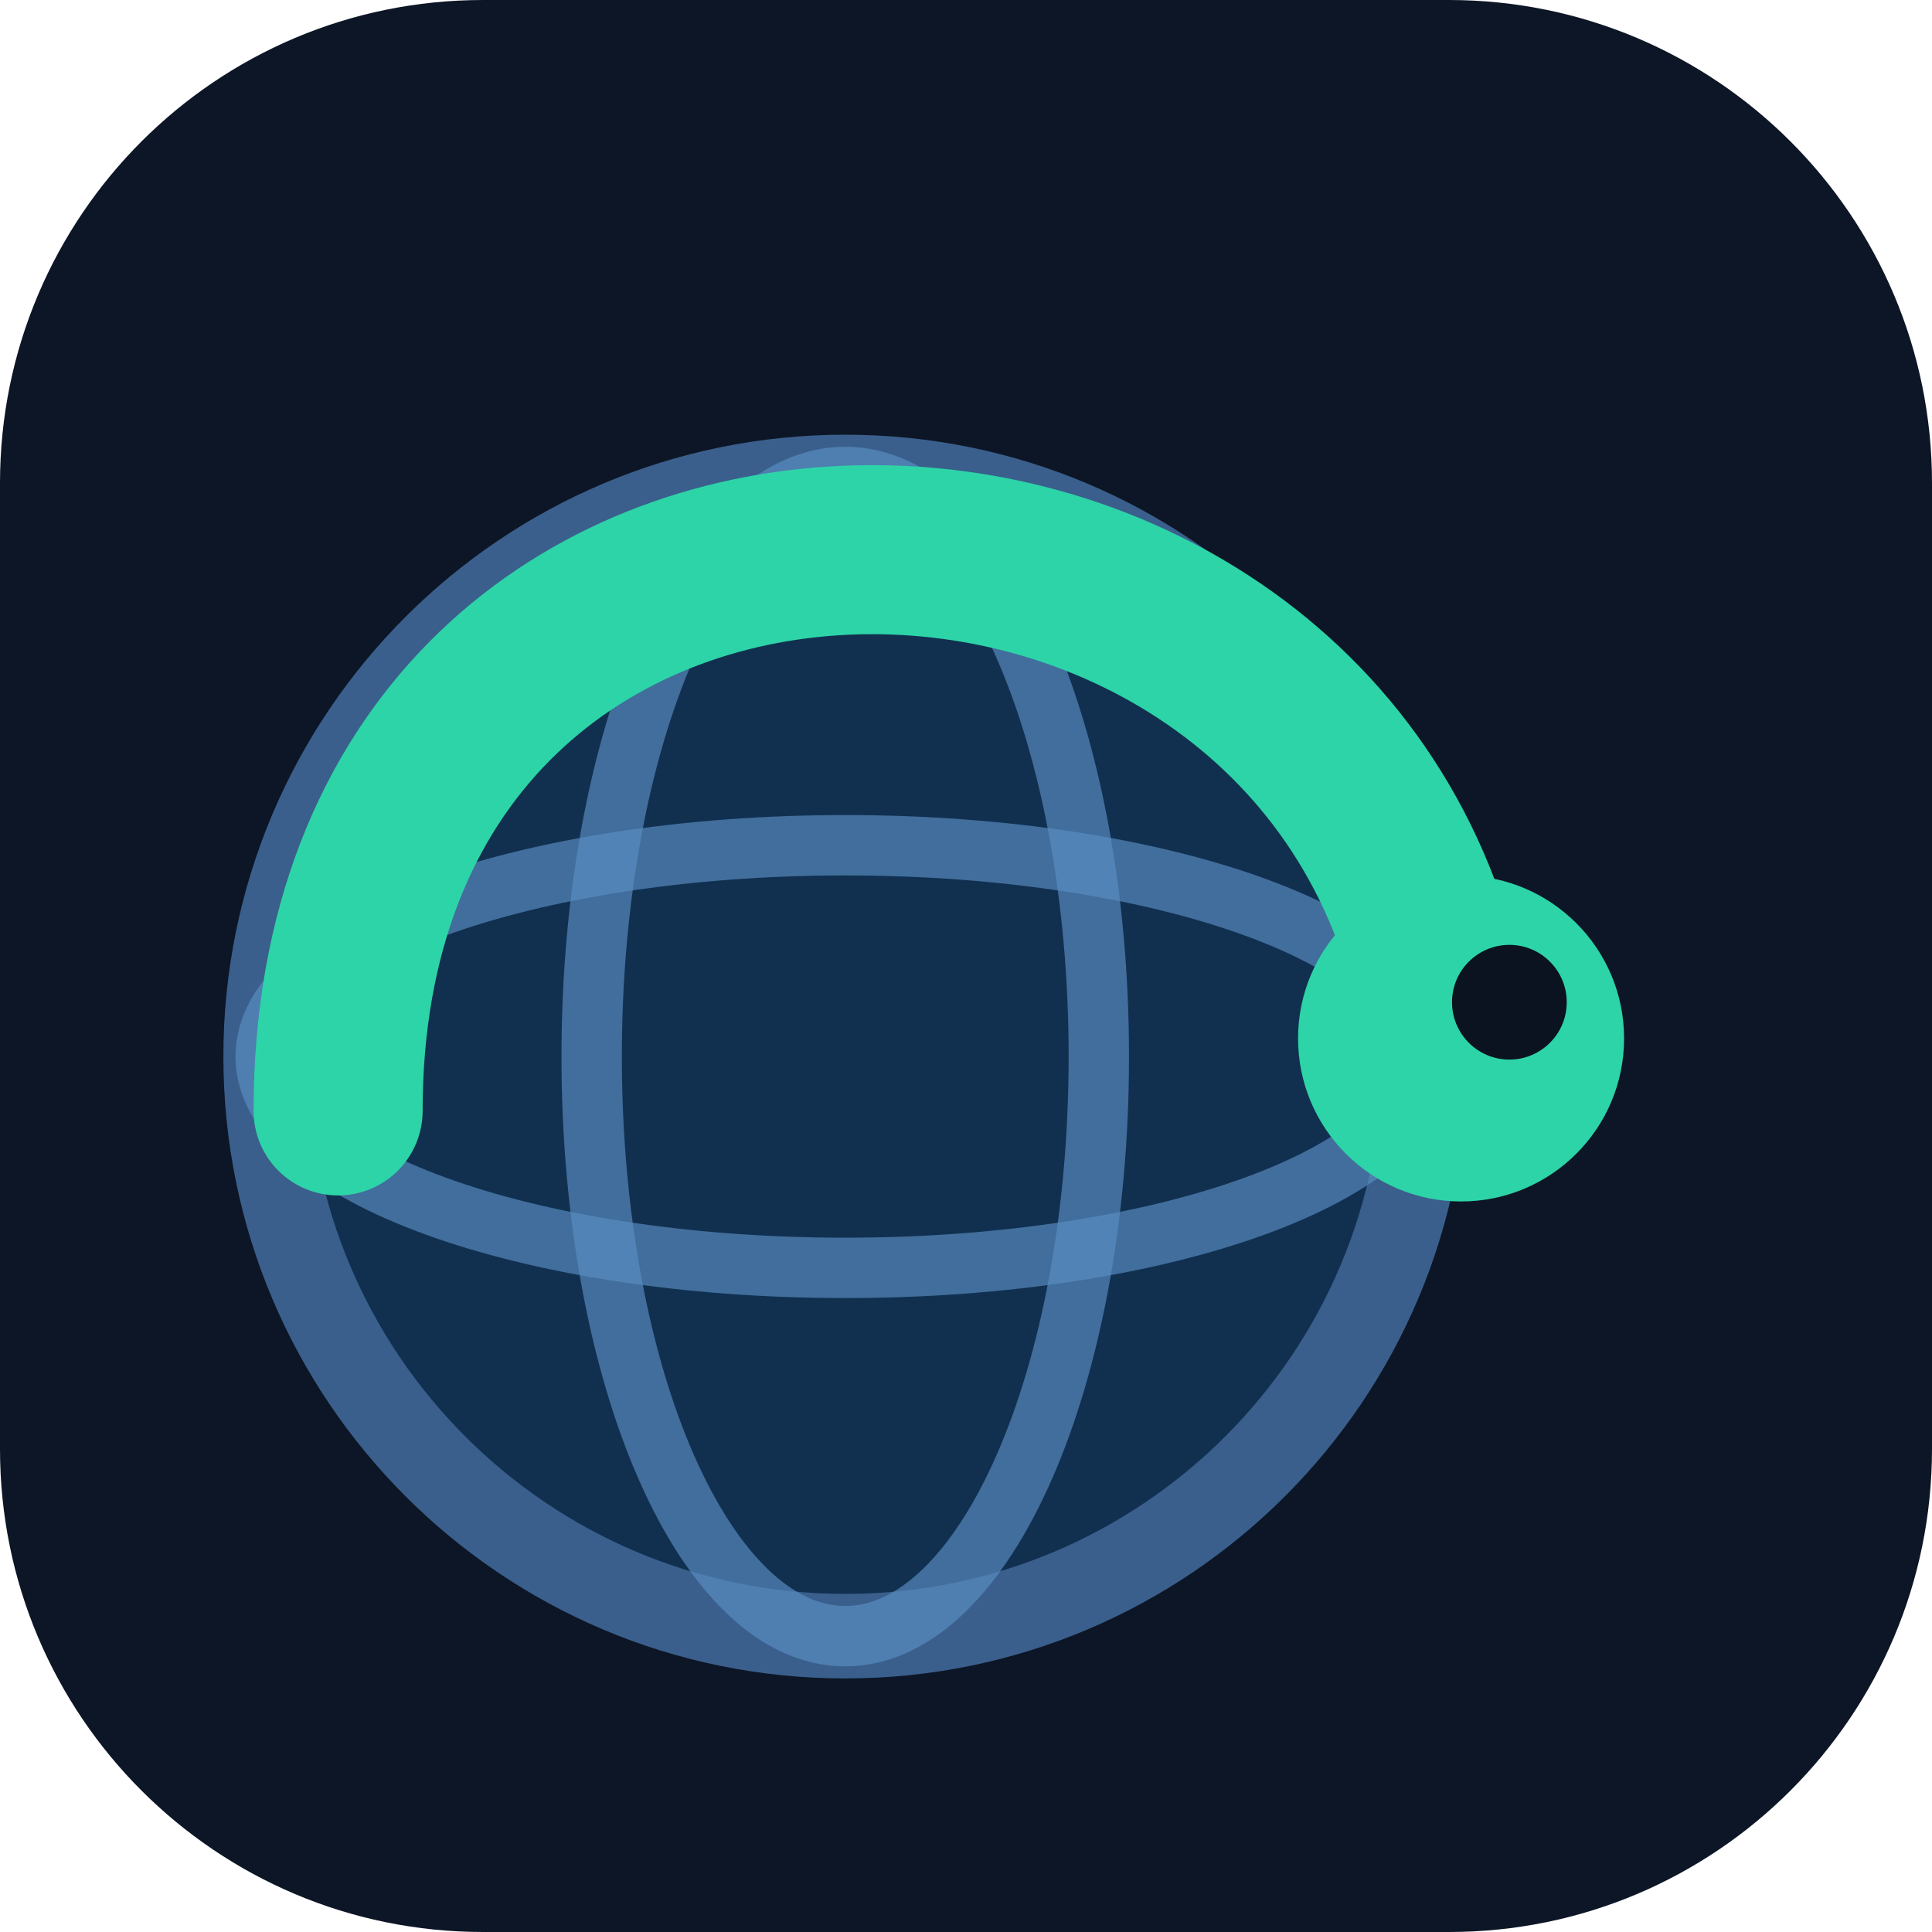
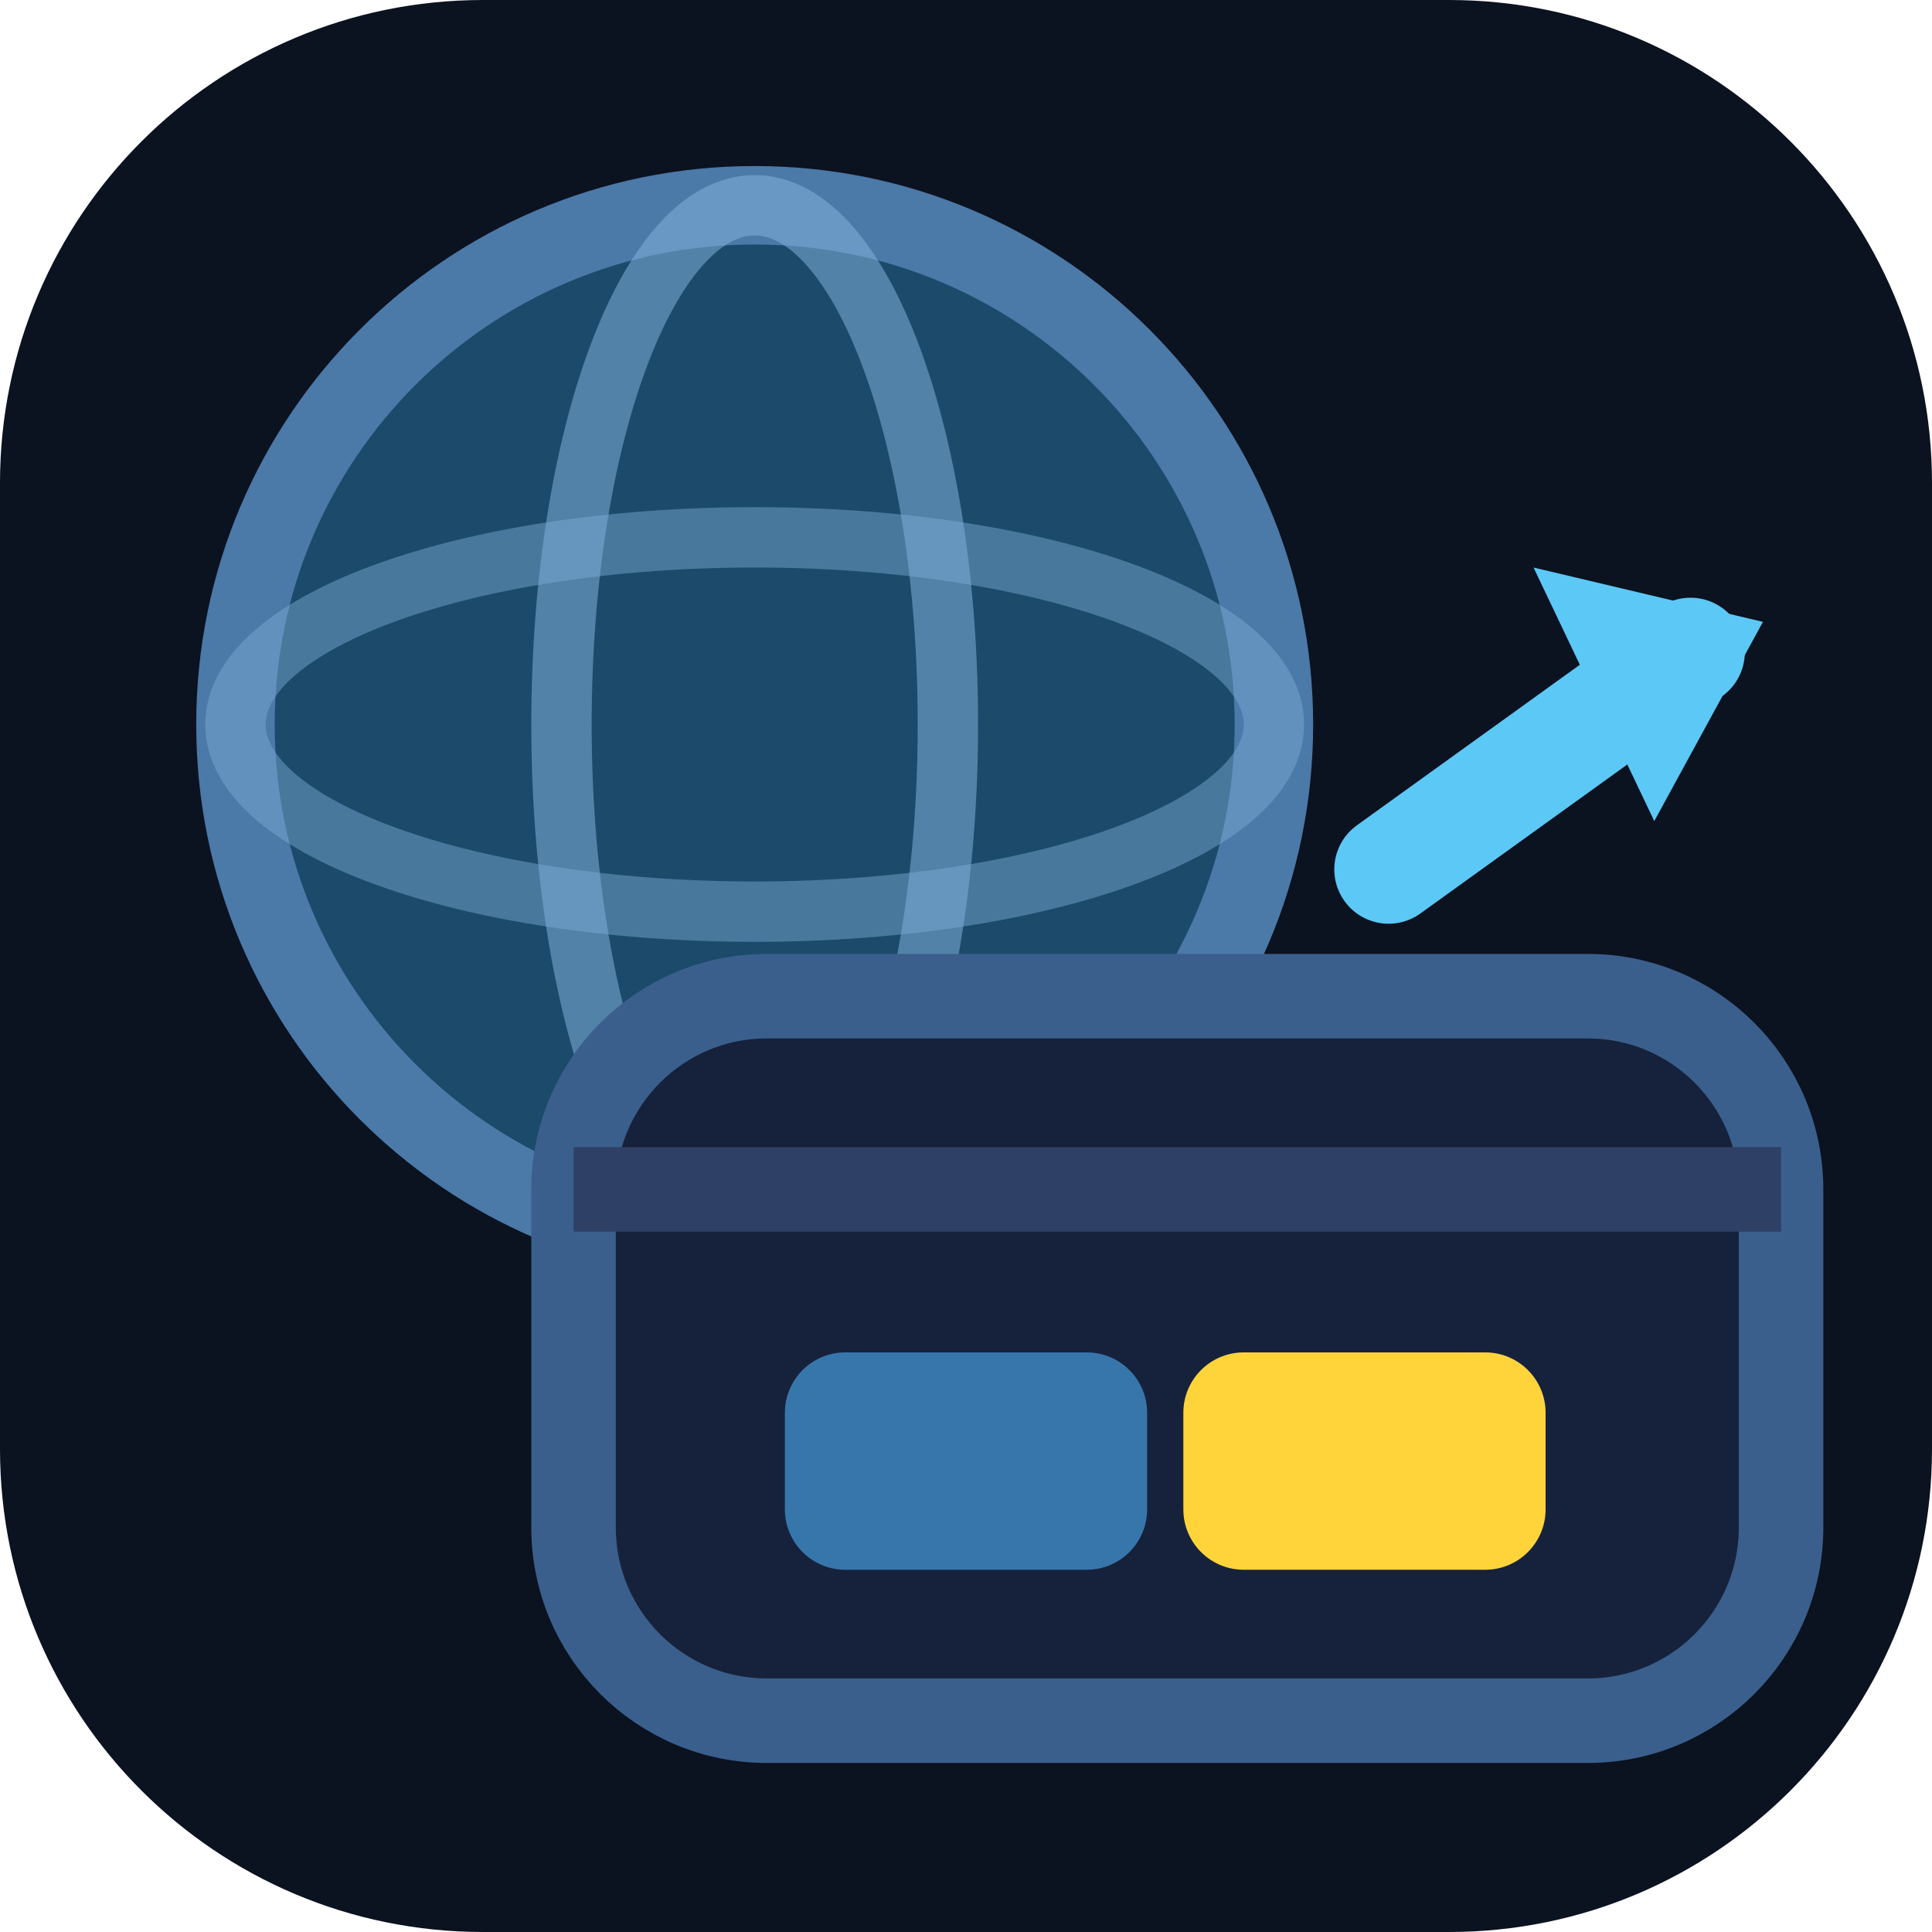
<svg xmlns="http://www.w3.org/2000/svg" viewBox="0 0 32 32" width="32" height="32">
-   <rect width="32" height="32" rx="8" fill="#0d1626" />
-   <circle cx="14" cy="17.5" r="9.6" fill="#113050" stroke="#3a5f8c" stroke-width="1.4" />
-   <ellipse cx="14" cy="17.5" rx="4.2" ry="9.6" fill="none" stroke="#5b8fc4" stroke-width="1" opacity="0.65" />
-   <ellipse cx="14" cy="17.5" rx="9.6" ry="3.5" fill="none" stroke="#5b8fc4" stroke-width="1" opacity="0.65" />
-   <path d="M5.6 18.4 C5.6 6.4 21.4 6.4 23.8 16.2" fill="none" stroke="#2dd4a7" stroke-width="2.8" stroke-linecap="round" />
-   <circle cx="24.2" cy="17.2" r="2.7" fill="#2dd4a7" />
-   <circle cx="25" cy="16.6" r="0.95" fill="#0b1220" />
+   <rect width="32" height="32" rx="8" fill="#0b1220" />
+   <circle cx="12.5" cy="12" r="8.6" fill="#1b4a6b" stroke="#4b79a8" stroke-width="1.3" />
+   <ellipse cx="12.5" cy="12" rx="3.2" ry="8.6" fill="none" stroke="#7fb0d8" stroke-width="1" opacity="0.55" />
+   <ellipse cx="12.5" cy="12" rx="8.6" ry="3.1" fill="none" stroke="#7fb0d8" stroke-width="1" opacity="0.45" />
+   <rect x="9.5" y="16.5" width="20" height="12" rx="3.2" fill="#16223c" stroke="#3a5f8c" stroke-width="1.4" />
+   <path d="M9.5 19.7 H29.5" stroke="#2e4066" stroke-width="1.4" />
+   <rect x="13" y="22.4" width="6" height="3.6" rx="1" fill="#3776AB" />
+   <rect x="19.6" y="22.4" width="6" height="3.6" rx="1" fill="#FFD43B" />
+   <path d="M23 14.4 L28 10.8" stroke="#5cc8f5" stroke-width="1.8" stroke-linecap="round" />
+   <path d="M25.4 9.4 L29.2 10.3 L27.4 13.6 Z" fill="#5cc8f5" />
</svg>
